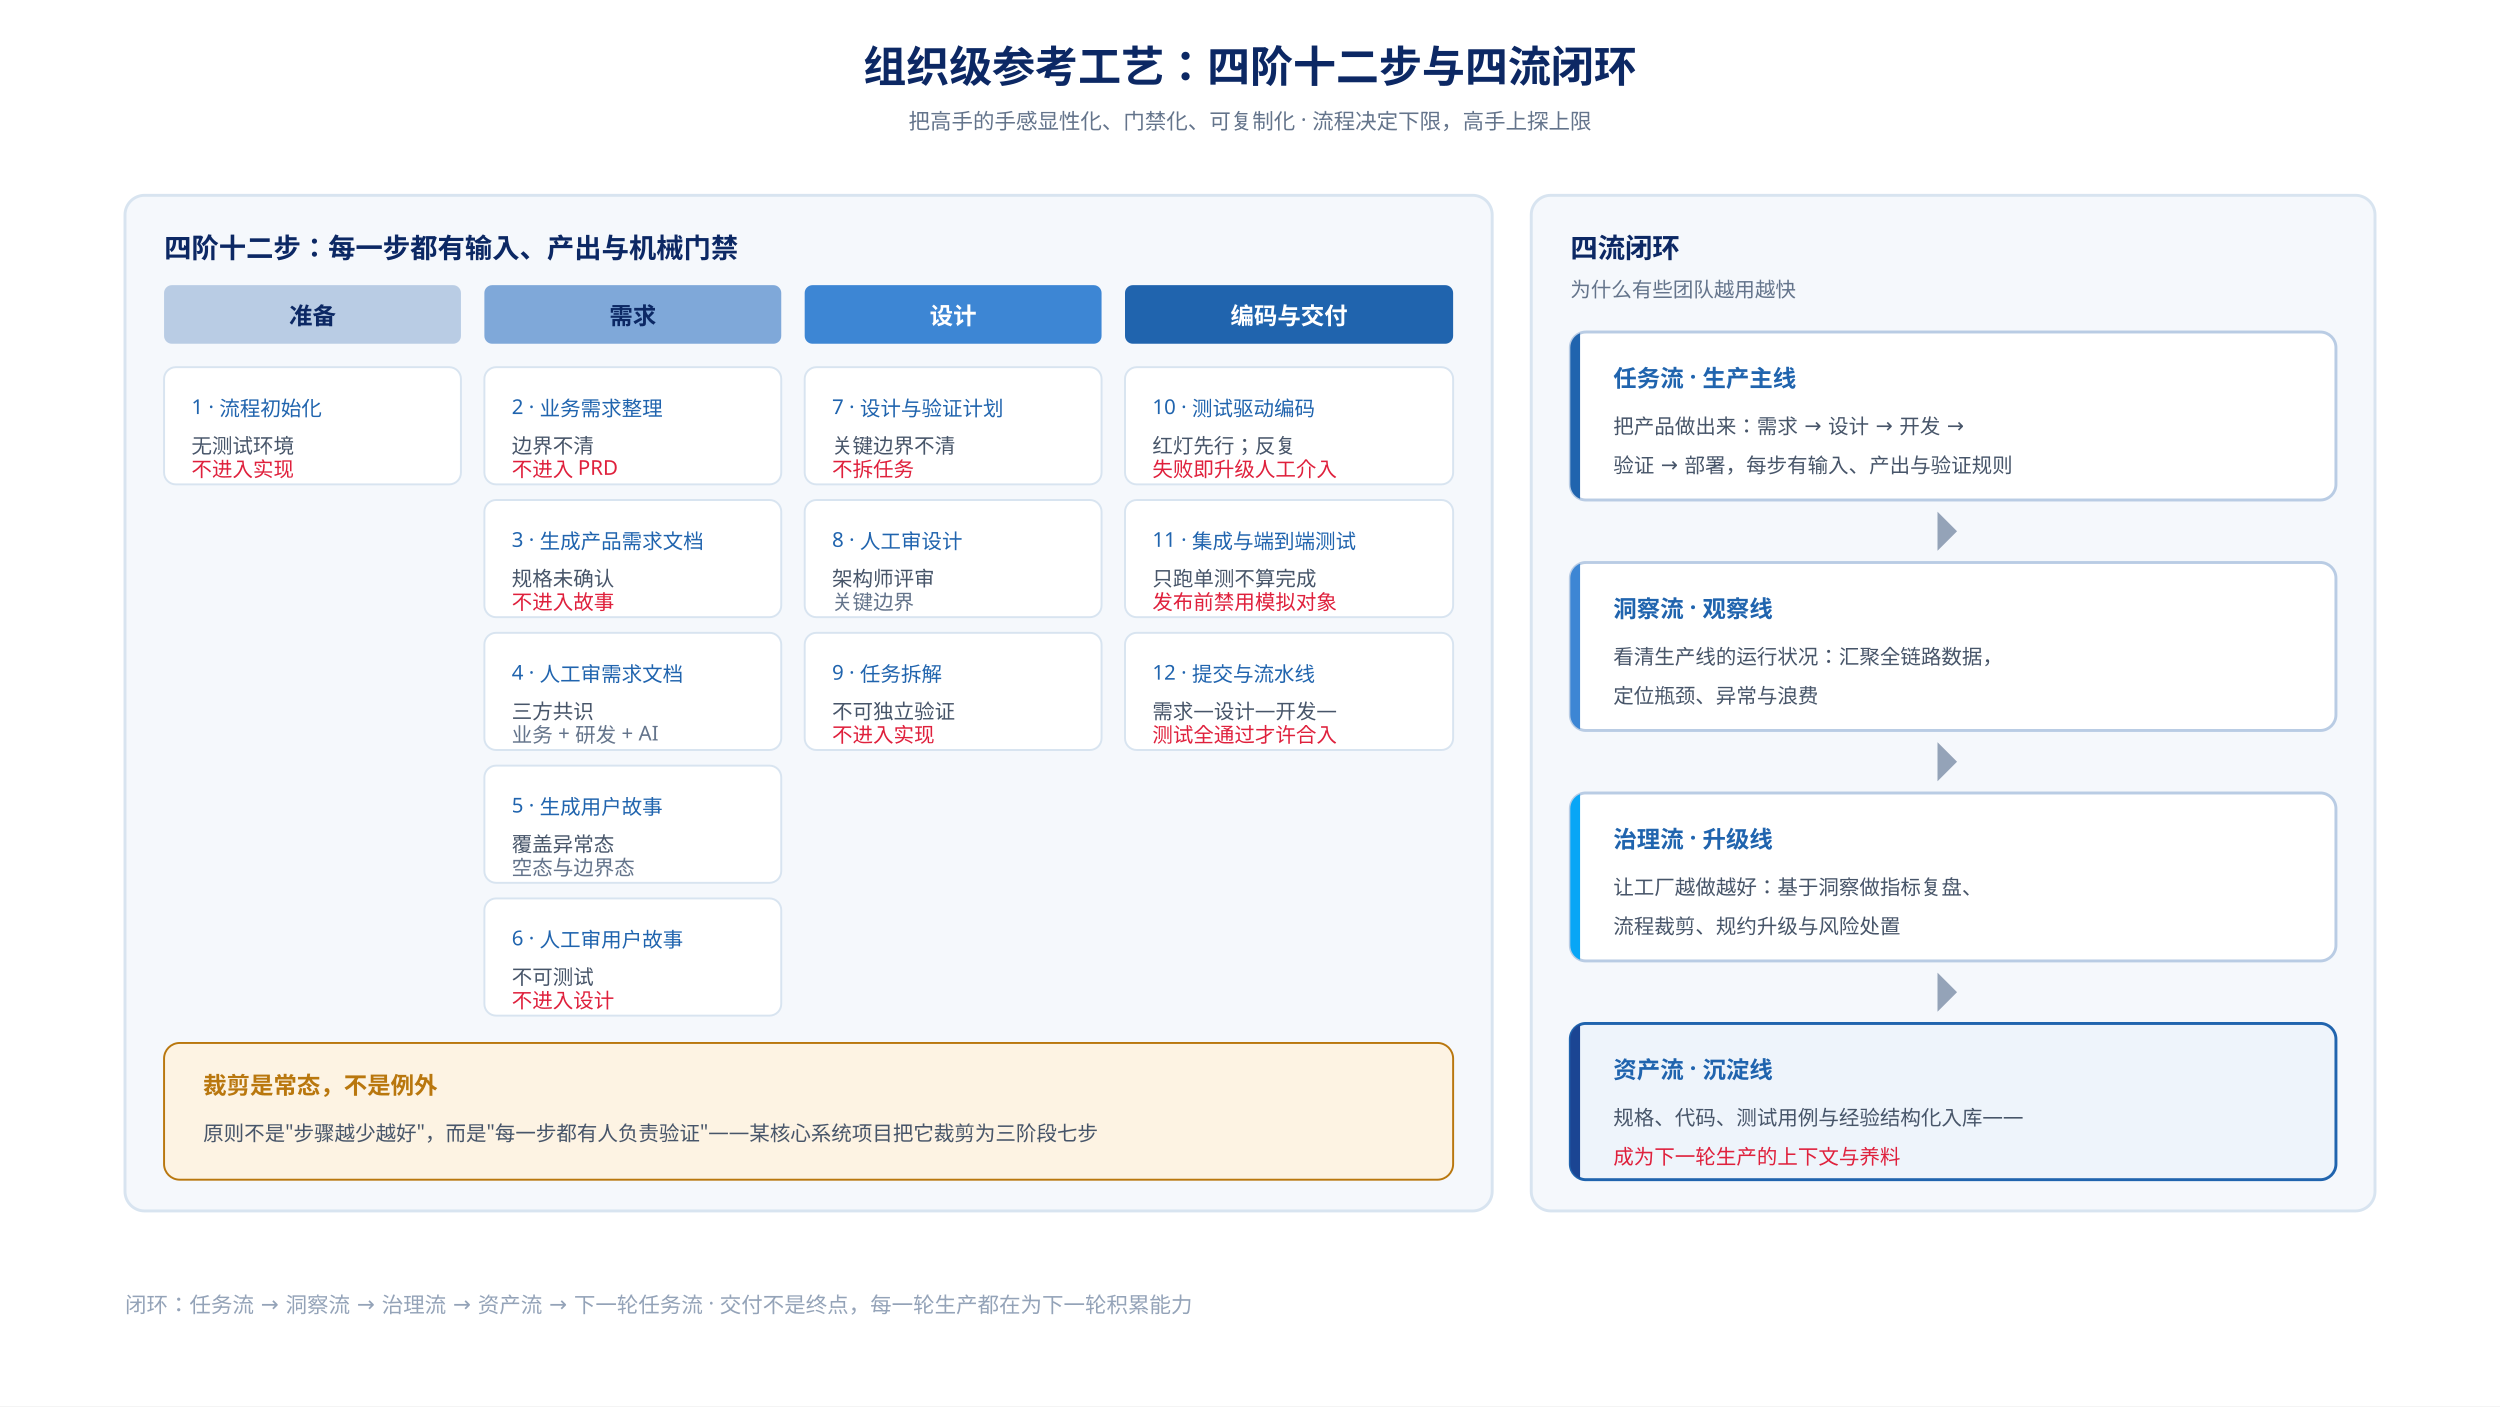
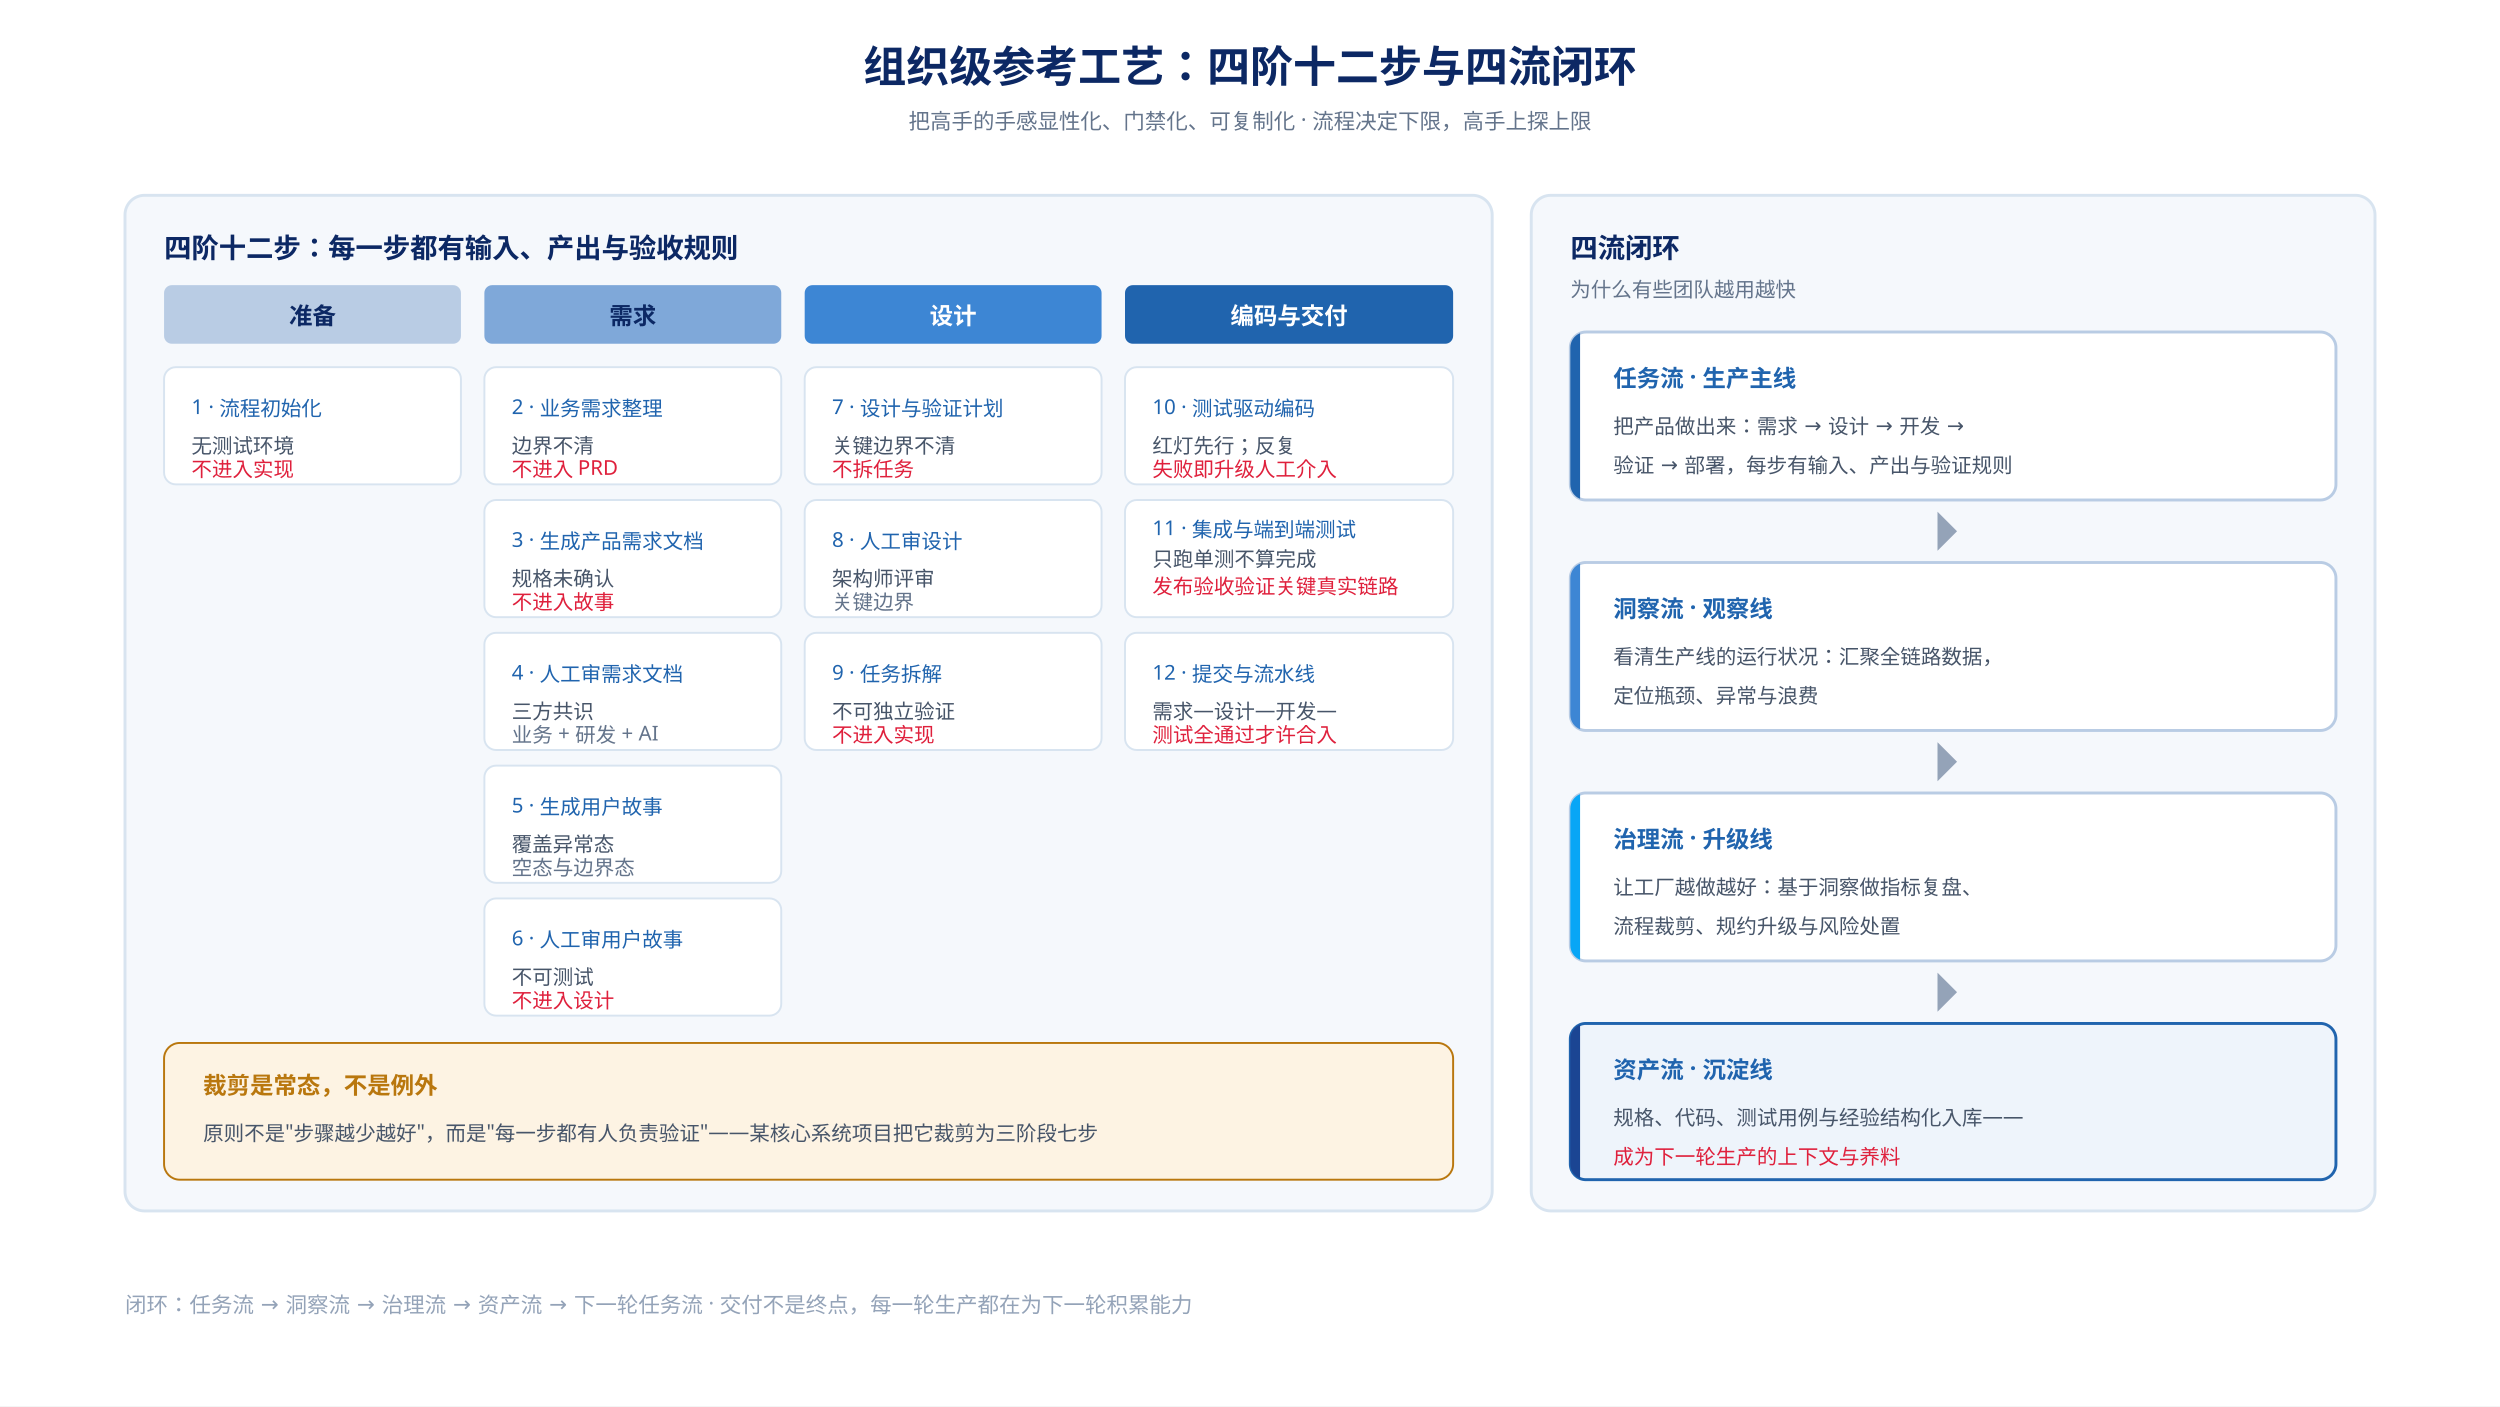
<svg xmlns="http://www.w3.org/2000/svg" viewBox="0 0 1280 720" width="1280" height="720" font-family="Book Sans, Source Han Sans CN, 思源黑体 CN, sans-serif" font-size="12" data-pptx-page-role="content">
  <rect x="0" y="0" width="1280" height="720" fill="#FFFFFF" />
  <g id="title" data-pptx-bounds="0 14 1280 58">
    <text x="640" y="42" font-size="22" font-weight="bold" fill="#0C2864" text-anchor="middle">组织级参考工艺：四阶十二步与四流闭环</text>
    <text x="640" y="66" font-size="11" fill="#64748B" text-anchor="middle">把高手的手感显性化、门禁化、可复制化 · 流程决定下限，高手上探上限</text>
  </g>
  <g id="content" data-pptx-bounds="40 84 1200 560">
    <rect x="64" y="100" width="700" height="520" rx="10" fill="#F5F8FC" stroke="#D8E4F0" stroke-width="1.5" />
-     <text x="84" y="132" font-size="14" font-weight="bold" fill="#0C2864">四阶十二步：每一步都有输入、产出与机械门禁</text>
+     <text x="84" y="132" font-size="14" font-weight="bold" fill="#0C2864">四阶十二步：每一步都有输入、产出与验收规则</text>
    <rect x="84" y="146" width="152" height="30" rx="4" fill="#B9CCE4" />
    <text x="160" y="166" font-size="12" font-weight="bold" fill="#0C2864" text-anchor="middle">准备</text>
    <rect x="248" y="146" width="152" height="30" rx="4" fill="#7FA8D9" />
    <text x="324" y="166" font-size="12" font-weight="bold" fill="#0C2864" text-anchor="middle">需求</text>
    <rect x="412" y="146" width="152" height="30" rx="4" fill="#3D86D4" />
    <text x="488" y="166" font-size="12" font-weight="bold" fill="#FFFFFF" text-anchor="middle">设计</text>
    <rect x="576" y="146" width="168" height="30" rx="4" fill="#2064AE" />
    <text x="660" y="166" font-size="12" font-weight="bold" fill="#FFFFFF" text-anchor="middle">编码与交付</text>
    <rect x="84" y="188" width="152" height="60" rx="6" fill="#FFFFFF" stroke="#D8E4F0" stroke-width="1" />
    <text x="98" y="212" font-size="10.5" fill="#2064AE">1 · 流程初始化</text>
    <text x="98" y="232" font-size="10.5" fill="#475569">无测试环境</text>
    <text x="98" y="244" font-size="10.5" fill="#DF203C">不进入实现</text>
    <rect x="248" y="188" width="152" height="60" rx="6" fill="#FFFFFF" stroke="#D8E4F0" stroke-width="1" />
    <text x="262" y="212" font-size="10.5" fill="#2064AE">2 · 业务需求整理</text>
    <text x="262" y="232" font-size="10.5" fill="#475569">边界不清</text>
    <text x="262" y="244" font-size="10.5" fill="#DF203C">不进入 PRD</text>
    <rect x="248" y="256" width="152" height="60" rx="6" fill="#FFFFFF" stroke="#D8E4F0" stroke-width="1" />
    <text x="262" y="280" font-size="10.5" fill="#2064AE">3 · 生成产品需求文档</text>
    <text x="262" y="300" font-size="10.5" fill="#475569">规格未确认</text>
    <text x="262" y="312" font-size="10.5" fill="#DF203C">不进入故事</text>
    <rect x="248" y="324" width="152" height="60" rx="6" fill="#FFFFFF" stroke="#D8E4F0" stroke-width="1" />
    <text x="262" y="348" font-size="10.5" fill="#2064AE">4 · 人工审需求文档</text>
    <text x="262" y="368" font-size="10.5" fill="#475569">三方共识</text>
    <text x="262" y="380" font-size="10.5" fill="#64748B">业务 + 研发 + AI</text>
    <rect x="248" y="392" width="152" height="60" rx="6" fill="#FFFFFF" stroke="#D8E4F0" stroke-width="1" />
    <text x="262" y="416" font-size="10.5" fill="#2064AE">5 · 生成用户故事</text>
    <text x="262" y="436" font-size="10.5" fill="#475569">覆盖异常态</text>
    <text x="262" y="448" font-size="10.5" fill="#64748B">空态与边界态</text>
    <rect x="248" y="460" width="152" height="60" rx="6" fill="#FFFFFF" stroke="#D8E4F0" stroke-width="1" />
    <text x="262" y="484" font-size="10.5" fill="#2064AE">6 · 人工审用户故事</text>
    <text x="262" y="504" font-size="10.5" fill="#475569">不可测试</text>
    <text x="262" y="516" font-size="10.5" fill="#DF203C">不进入设计</text>
    <rect x="412" y="188" width="152" height="60" rx="6" fill="#FFFFFF" stroke="#D8E4F0" stroke-width="1" />
    <text x="426" y="212" font-size="10.5" fill="#2064AE">7 · 设计与验证计划</text>
    <text x="426" y="232" font-size="10.5" fill="#475569">关键边界不清</text>
    <text x="426" y="244" font-size="10.5" fill="#DF203C">不拆任务</text>
    <rect x="412" y="256" width="152" height="60" rx="6" fill="#FFFFFF" stroke="#D8E4F0" stroke-width="1" />
    <text x="426" y="280" font-size="10.5" fill="#2064AE">8 · 人工审设计</text>
    <text x="426" y="300" font-size="10.5" fill="#475569">架构师评审</text>
    <text x="426" y="312" font-size="10.5" fill="#64748B">关键边界</text>
    <rect x="412" y="324" width="152" height="60" rx="6" fill="#FFFFFF" stroke="#D8E4F0" stroke-width="1" />
    <text x="426" y="348" font-size="10.5" fill="#2064AE">9 · 任务拆解</text>
    <text x="426" y="368" font-size="10.5" fill="#475569">不可独立验证</text>
    <text x="426" y="380" font-size="10.5" fill="#DF203C">不进入实现</text>
    <rect x="576" y="188" width="168" height="60" rx="6" fill="#FFFFFF" stroke="#D8E4F0" stroke-width="1" />
    <text x="590" y="212" font-size="10.5" fill="#2064AE">10 · 测试驱动编码</text>
    <text x="590" y="232" font-size="10.5" fill="#475569">红灯先行；反复</text>
    <text x="590" y="244" font-size="10.5" fill="#DF203C">失败即升级人工介入</text>
    <rect x="576" y="256" width="168" height="60" rx="6" fill="#FFFFFF" stroke="#D8E4F0" stroke-width="1" />
-     <text x="590" y="280" font-size="10.5" fill="#2064AE">11 · 集成与端到端测试</text>
-     <text x="590" y="300" font-size="10.5" fill="#475569">只跑单测不算完成</text>
-     <text x="590" y="312" font-size="10.5" fill="#DF203C">发布前禁用模拟对象</text>
+     <text x="590" y="274" font-size="10.5" fill="#2064AE">11 · 集成与端到端测试</text>
+     <text x="590" y="290" font-size="10.5" fill="#475569">只跑单测不算完成</text>
+     <text x="590" y="304" font-size="10.5" fill="#DF203C">发布验收验证关键真实链路</text>
    <rect x="576" y="324" width="168" height="60" rx="6" fill="#FFFFFF" stroke="#D8E4F0" stroke-width="1" />
    <text x="590" y="348" font-size="10.5" fill="#2064AE">12 · 提交与流水线</text>
    <text x="590" y="368" font-size="10.5" fill="#475569">需求—设计—开发—</text>
    <text x="590" y="380" font-size="10.5" fill="#DF203C">测试全通过才许合入</text>
    <rect x="84" y="534" width="660" height="70" rx="8" fill="#FDF3E3" stroke="#B9770E" stroke-width="1" />
    <text x="104" y="560" font-size="12" font-weight="bold" fill="#B9770E">裁剪是常态，不是例外</text>
    <text x="104" y="584" font-size="10.5" fill="#475569">原则不是"步骤越少越好"，而是"每一步都有人负责验证"——某核心系统项目把它裁剪为三阶段七步</text>
    <rect x="784" y="100" width="432" height="520" rx="10" fill="#F5F8FC" stroke="#D8E4F0" stroke-width="1.5" />
    <text x="804" y="132" font-size="14" font-weight="bold" fill="#0C2864">四流闭环</text>
    <text x="804" y="152" font-size="10.5" fill="#64748B">为什么有些团队越用越快</text>
    <rect x="804" y="170" width="392" height="86" rx="8" fill="#FFFFFF" stroke="#B9CCE4" stroke-width="1.5" />
    <path d="M809 170.58A8 8 0 0 0 804 178V248A8 8 0 0 0 809 255.42Z" fill="#2064AE" />
    <text x="826" y="198" font-size="12" font-weight="bold" fill="#2064AE">任务流 · 生产主线</text>
    <text x="826" y="222" font-size="10.5" fill="#475569">把产品做出来：需求 → 设计 → 开发 →</text>
    <text x="826" y="242" font-size="10.5" fill="#475569">验证 → 部署，每步有输入、产出与验证规则</text>
    <polygon points="992,262 1002,272 992,282" fill="#94A3B8" />
    <rect x="804" y="288" width="392" height="86" rx="8" fill="#FFFFFF" stroke="#B9CCE4" stroke-width="1.5" />
    <path d="M809 288.58A8 8 0 0 0 804 296V366A8 8 0 0 0 809 373.42Z" fill="#3D86D4" />
    <text x="826" y="316" font-size="12" font-weight="bold" fill="#2064AE">洞察流 · 观察线</text>
    <text x="826" y="340" font-size="10.5" fill="#475569">看清生产线的运行状况：汇聚全链路数据，</text>
    <text x="826" y="360" font-size="10.5" fill="#475569">定位瓶颈、异常与浪费</text>
    <polygon points="992,380 1002,390 992,400" fill="#94A3B8" />
    <rect x="804" y="406" width="392" height="86" rx="8" fill="#FFFFFF" stroke="#B9CCE4" stroke-width="1.5" />
    <path d="M809 406.58A8 8 0 0 0 804 414V484A8 8 0 0 0 809 491.42Z" fill="#08A6F6" />
    <text x="826" y="434" font-size="12" font-weight="bold" fill="#2064AE">治理流 · 升级线</text>
    <text x="826" y="458" font-size="10.5" fill="#475569">让工厂越做越好：基于洞察做指标复盘、</text>
    <text x="826" y="478" font-size="10.5" fill="#475569">流程裁剪、规约升级与风险处置</text>
    <polygon points="992,498 1002,508 992,518" fill="#94A3B8" />
    <rect x="804" y="524" width="392" height="80" rx="8" fill="#EEF4FB" stroke="#2064AE" stroke-width="1.5" />
    <path d="M809 524.58A8 8 0 0 0 804 532V596A8 8 0 0 0 809 603.42Z" fill="#1B4593" />
    <text x="826" y="552" font-size="12" font-weight="bold" fill="#2064AE">资产流 · 沉淀线</text>
    <text x="826" y="576" font-size="10.5" fill="#475569">规格、代码、测试用例与经验结构化入库——</text>
    <text x="826" y="596" font-size="10.5" fill="#DF203C">成为下一轮生产的上下文与养料</text>
  </g>
  <g id="footnote" data-pptx-bounds="0 650 1280 40">
    <text x="64" y="672" font-size="11" fill="#94A3B8">闭环：任务流 → 洞察流 → 治理流 → 资产流 → 下一轮任务流 · 交付不是终点，每一轮生产都在为下一轮积累能力</text>
  </g>
</svg>
